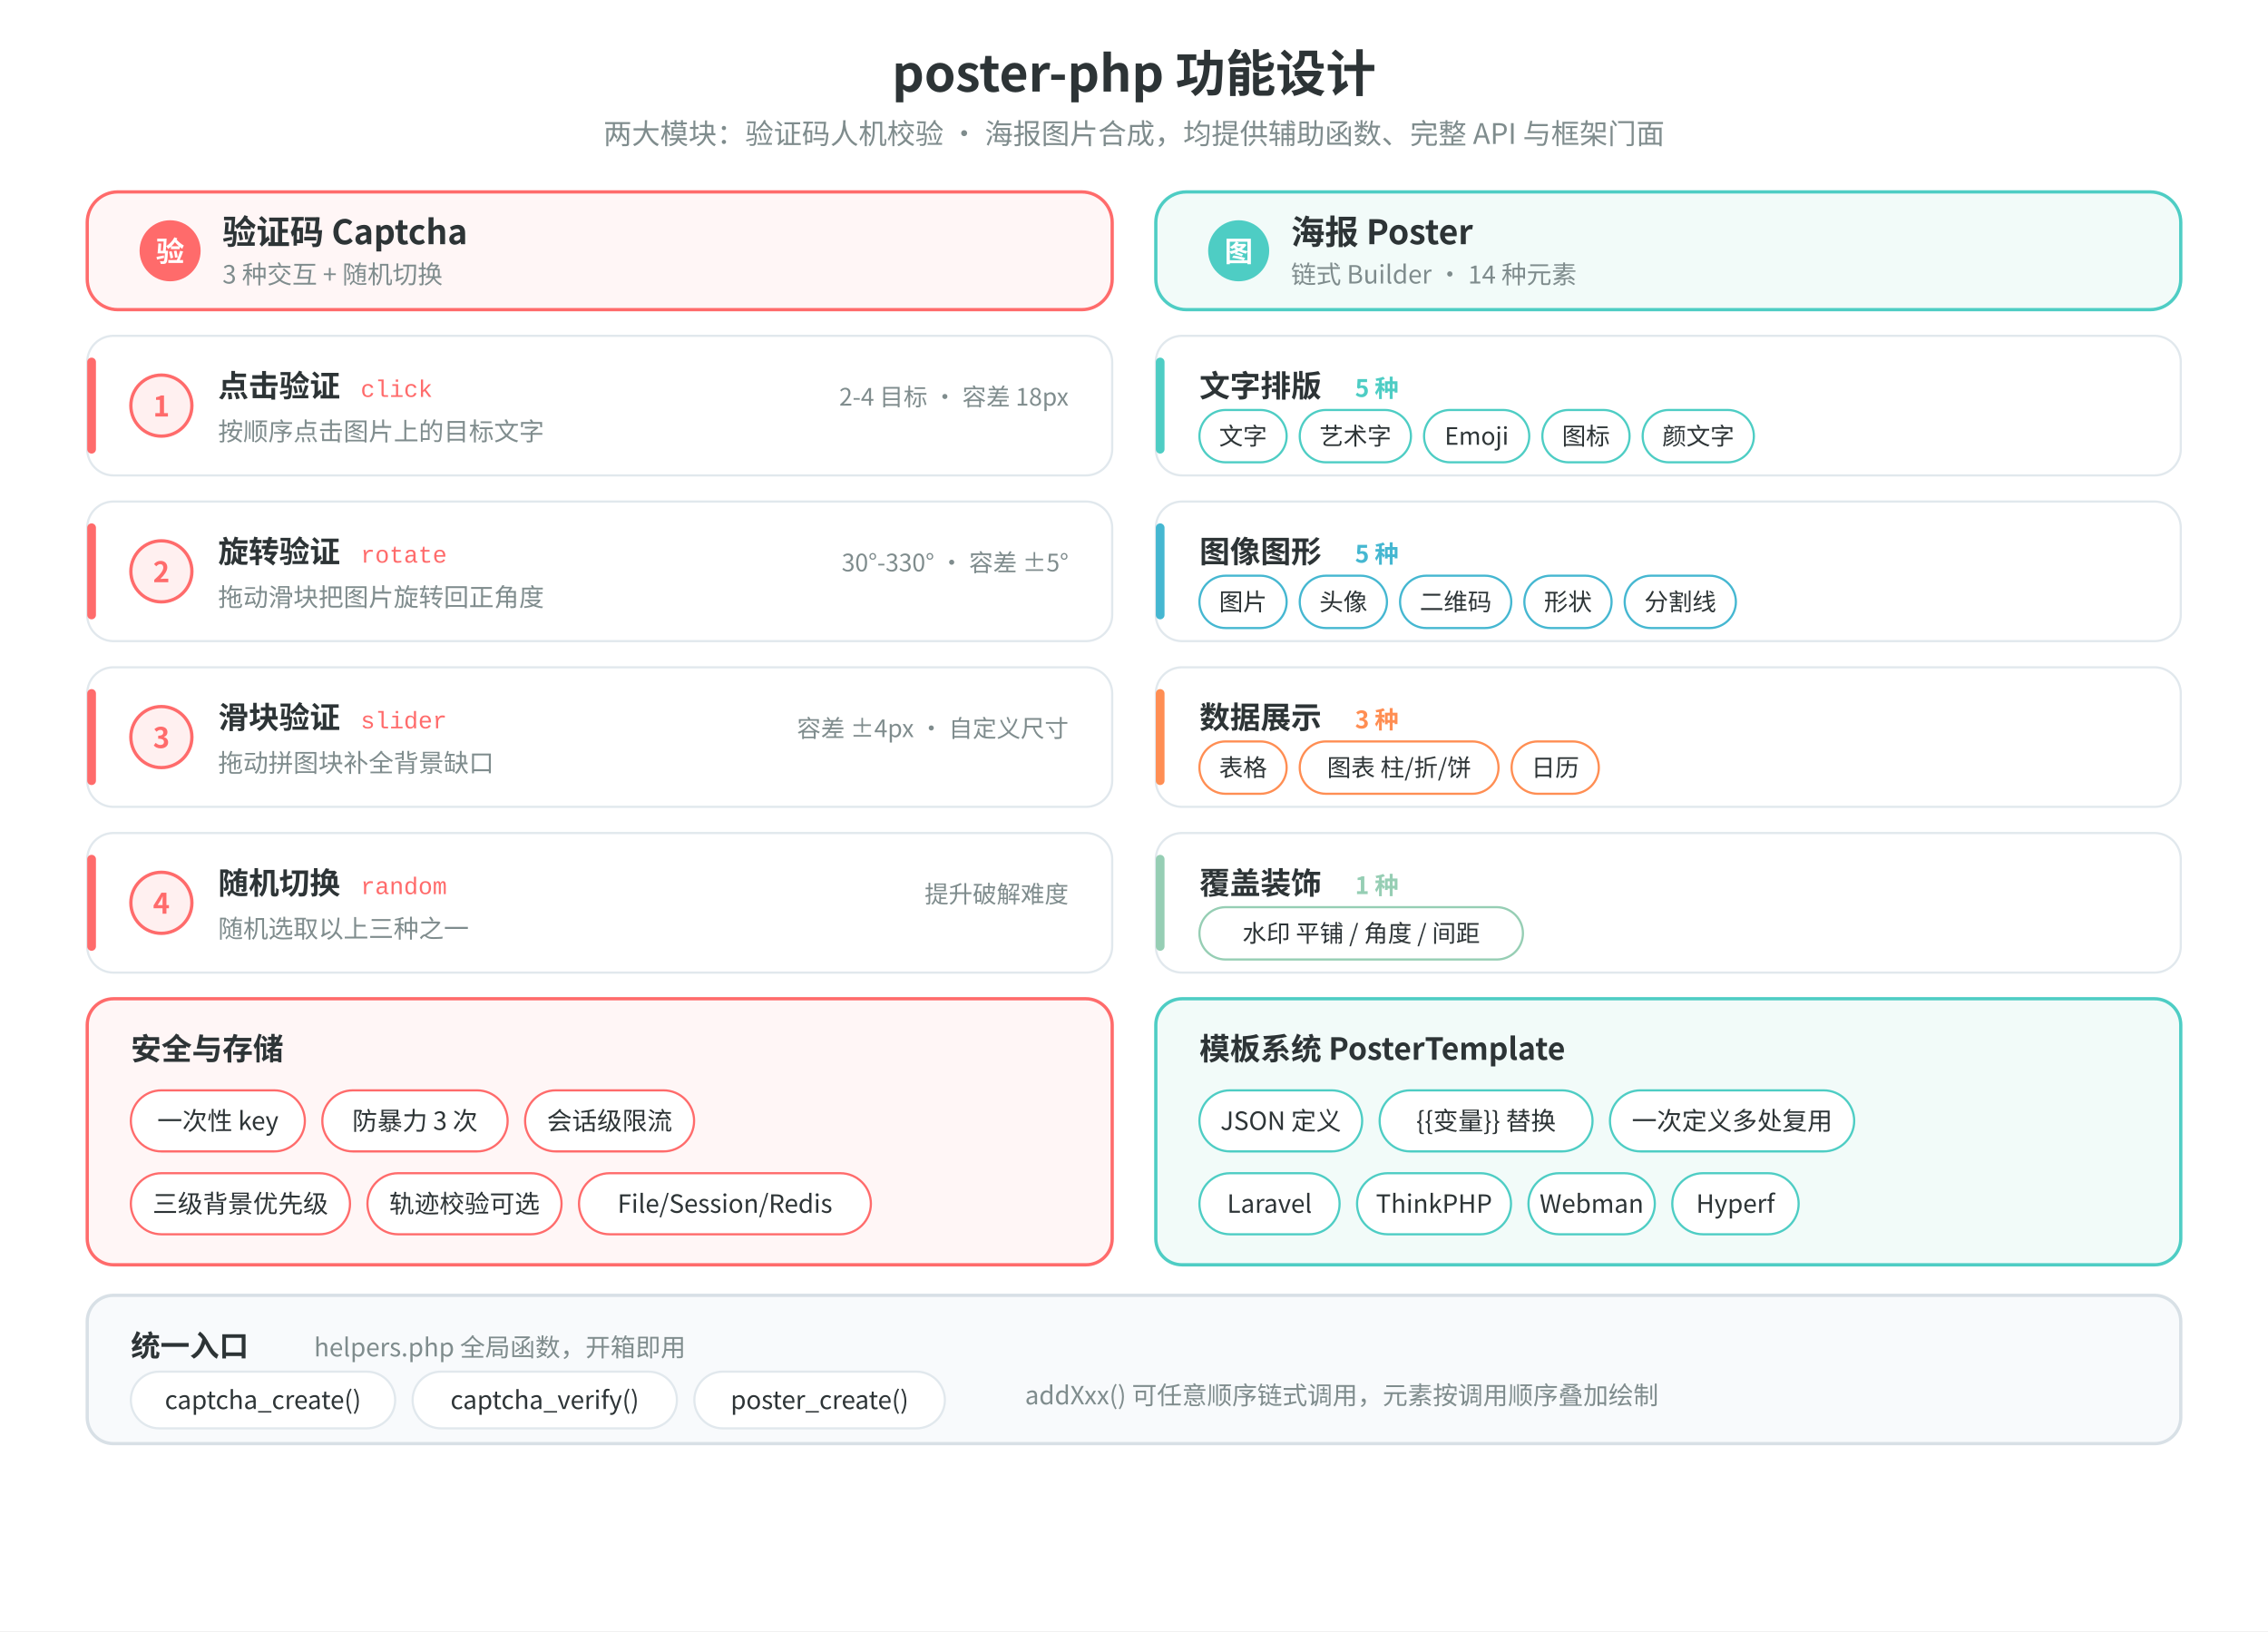
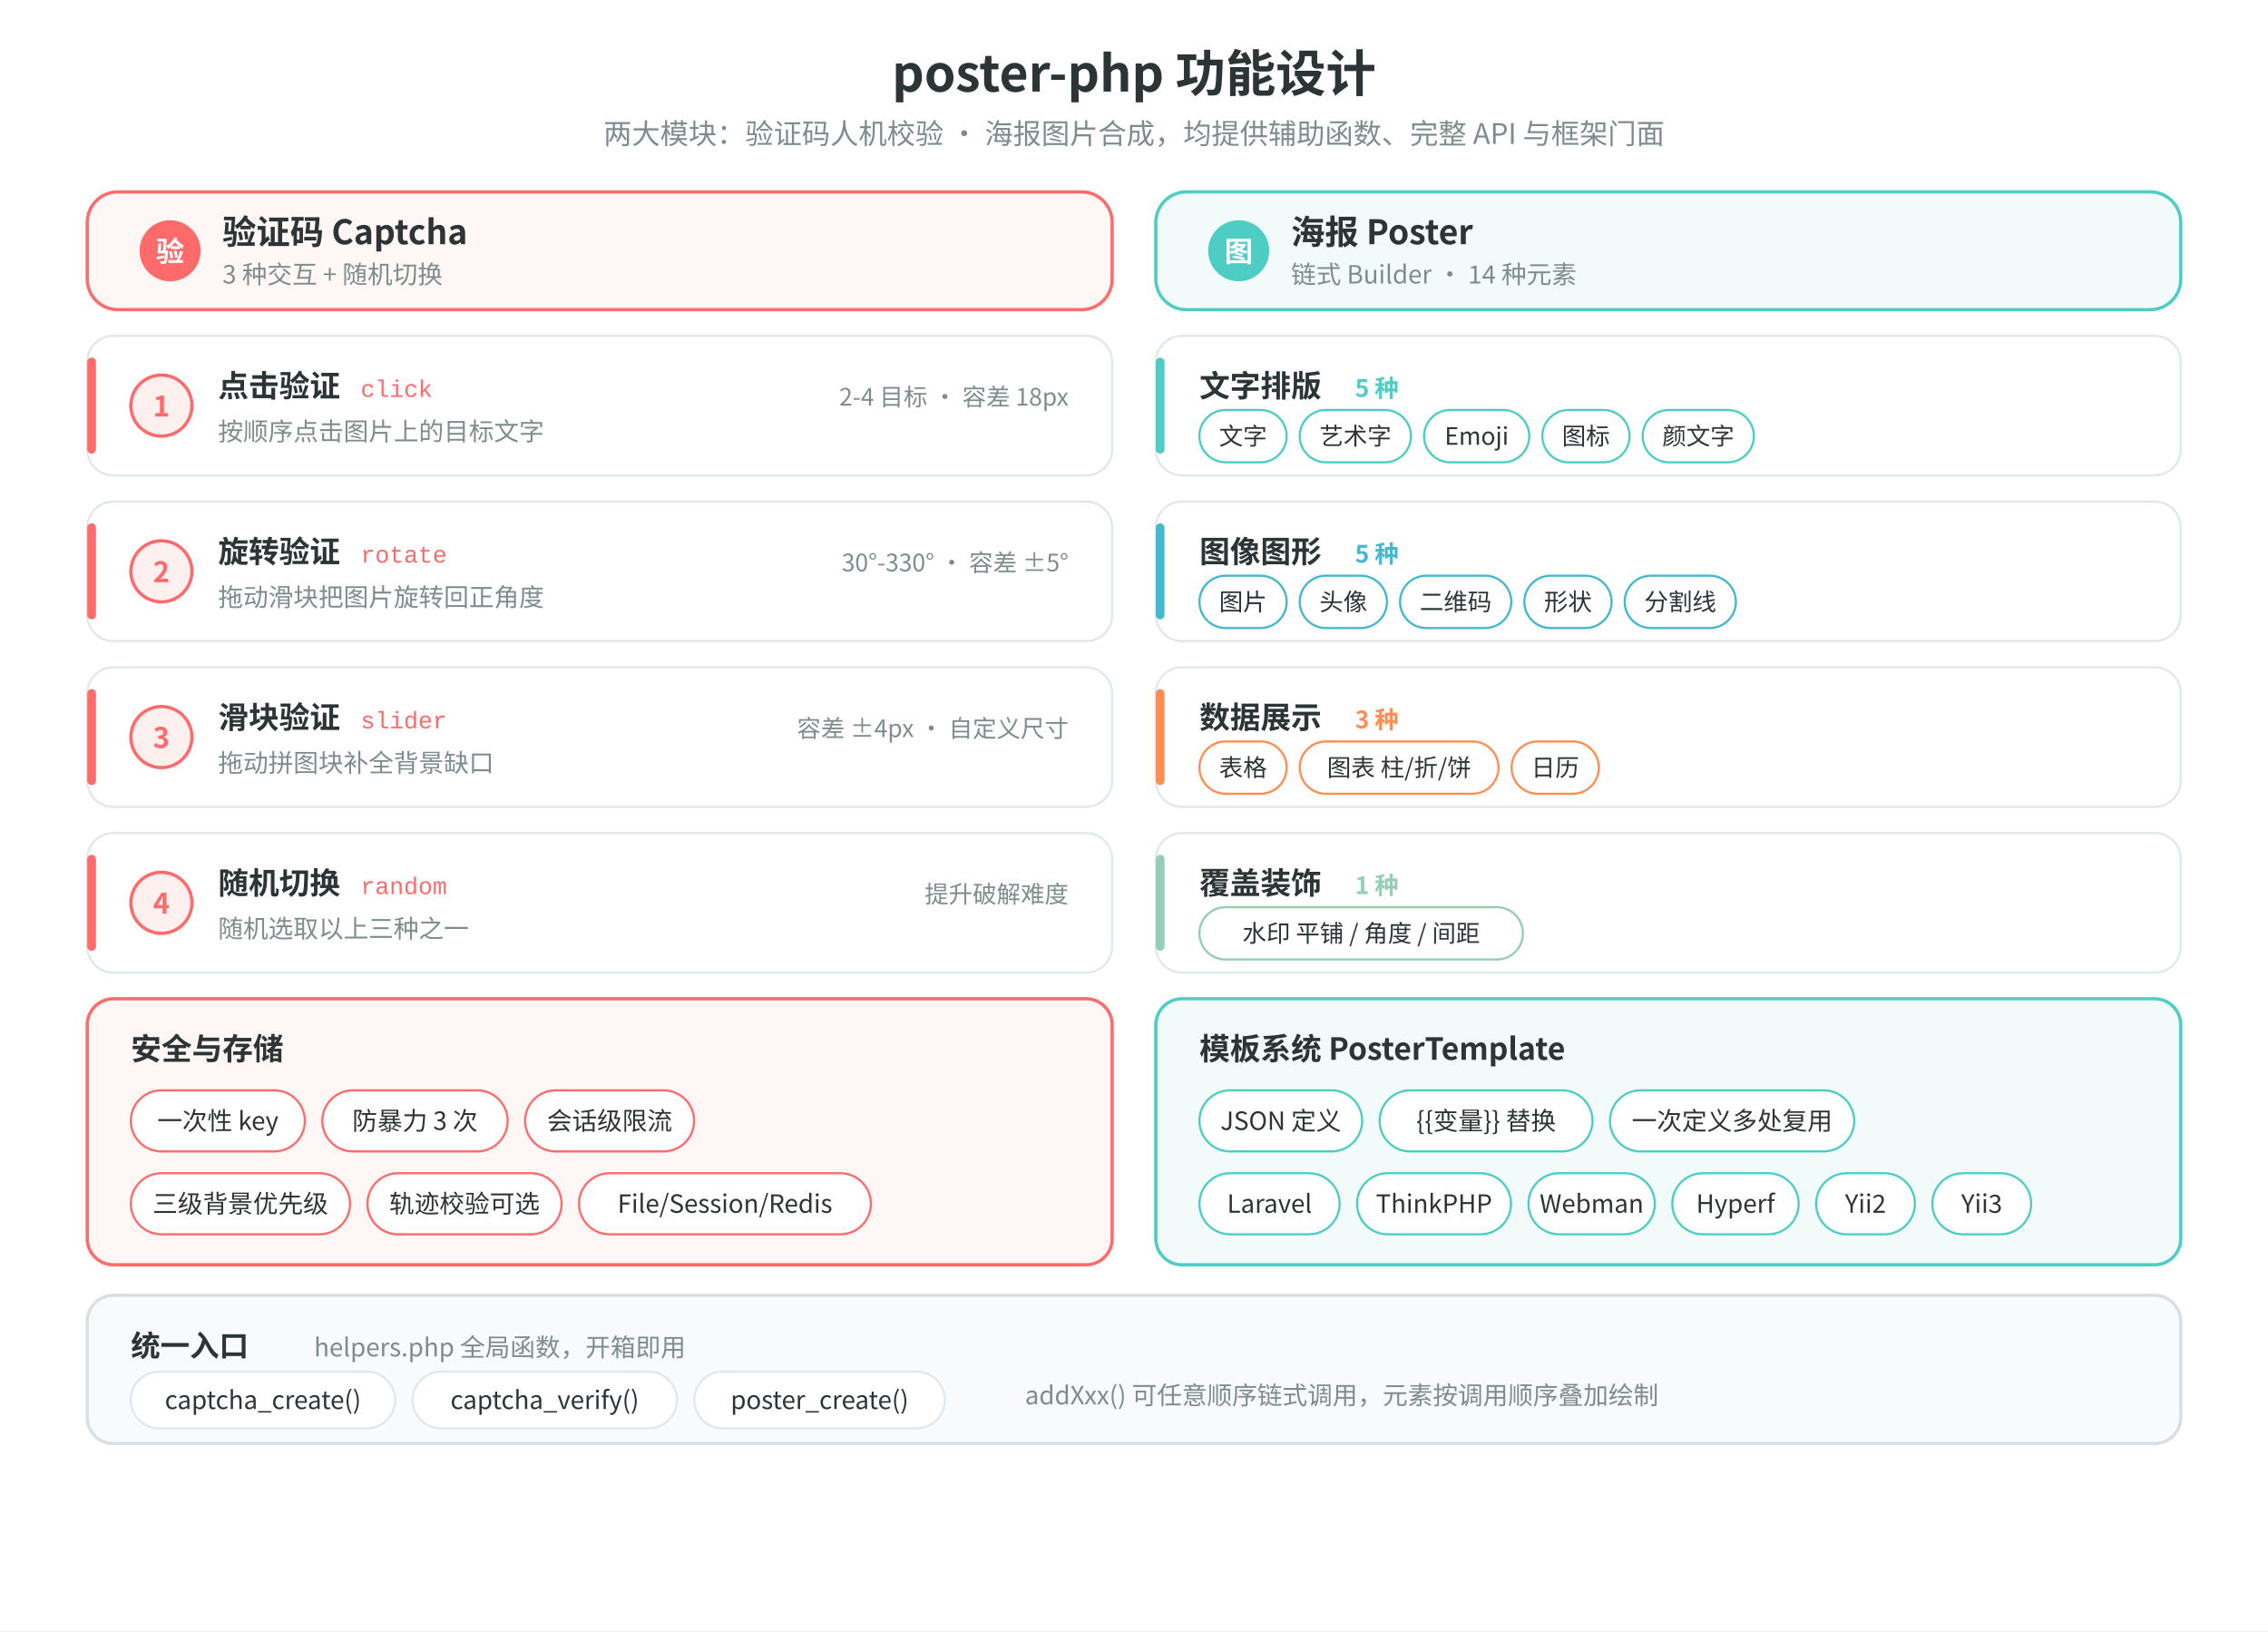
<svg xmlns="http://www.w3.org/2000/svg" viewBox="0 0 1040 748" width="1040" height="748" font-family="-apple-system,BlinkMacSystemFont,'Segoe UI','PingFang SC','Hiragino Sans GB','Microsoft YaHei','Noto Sans CJK SC',sans-serif" role="img" aria-label="poster-php 功能设计">
  <defs>
    <marker id="arrow" viewBox="0 0 10 10" refX="9" refY="5" markerWidth="6" markerHeight="6" orient="auto">
      <path d="M0 0L10 5L0 10Z" fill="#B2BEC3" />
    </marker>
  </defs>
  <rect width="1040" height="748" fill="#FFFFFF" />
  <text x="520" y="42" font-size="23" fill="#2D3436" font-weight="700" text-anchor="middle">poster-php 功能设计</text>
  <text x="520" y="66" font-size="13" fill="#7F8C8D" text-anchor="middle">两大模块：验证码人机校验 · 海报图片合成，均提供辅助函数、完整 API 与框架门面</text>
  <rect x="40" y="88" width="470" height="54" rx="14" fill="#FFF6F6" stroke="#FF6B6B" stroke-width="1.5" />
  <circle cx="78" cy="115" r="14" fill="#FF6B6B" />
  <text x="78" y="120" font-size="13" fill="#FFFFFF" font-weight="700" text-anchor="middle">验</text>
  <text x="102" y="112" font-size="15.5" fill="#2D3436" font-weight="700">验证码 Captcha</text>
  <text x="102" y="130" font-size="11.5" fill="#7F8C8D">3 种交互 + 随机切换</text>
  <rect x="530" y="88" width="470" height="54" rx="14" fill="#F2FBF9" stroke="#4ECDC4" stroke-width="1.5" />
  <circle cx="568" cy="115" r="14" fill="#4ECDC4" />
  <text x="568" y="120" font-size="13" fill="#FFFFFF" font-weight="700" text-anchor="middle">图</text>
  <text x="592" y="112" font-size="15.5" fill="#2D3436" font-weight="700">海报 Poster</text>
  <text x="592" y="130" font-size="11.5" fill="#7F8C8D">链式 Builder · 14 种元素</text>
  <rect x="40" y="154" width="470" height="64" rx="12" fill="#FFFFFF" stroke="#E1E8ED" stroke-width="1" />
  <rect x="40" y="164" width="4" height="44" rx="2" fill="#FF6B6B" />
  <circle cx="74" cy="186" r="14" fill="#FFF0F0" stroke="#FF6B6B" stroke-width="1.5" />
  <text x="74" y="191" font-size="13" fill="#FF6B6B" font-weight="700" text-anchor="middle">1</text>
  <text x="100" y="182" font-size="14" fill="#2D3436" font-weight="600">点击验证</text>
  <text x="165.36" y="182" font-size="11" fill="#FF6B6B" font-family="'SFMono-Regular',Consolas,'Liberation Mono',Menlo,monospace">click</text>
  <text x="100" y="202" font-size="11.5" fill="#7F8C8D">按顺序点击图片上的目标文字</text>
  <text x="490" y="186" font-size="11" fill="#7F8C8D" text-anchor="end">2-4 目标 · 容差 18px</text>
  <rect x="40" y="230" width="470" height="64" rx="12" fill="#FFFFFF" stroke="#E1E8ED" stroke-width="1" />
  <rect x="40" y="240" width="4" height="44" rx="2" fill="#FF6B6B" />
  <circle cx="74" cy="262" r="14" fill="#FFF0F0" stroke="#FF6B6B" stroke-width="1.5" />
  <text x="74" y="267" font-size="13" fill="#FF6B6B" font-weight="700" text-anchor="middle">2</text>
  <text x="100" y="258" font-size="14" fill="#2D3436" font-weight="600">旋转验证</text>
  <text x="165.36" y="258" font-size="11" fill="#FF6B6B" font-family="'SFMono-Regular',Consolas,'Liberation Mono',Menlo,monospace">rotate</text>
  <text x="100" y="278" font-size="11.5" fill="#7F8C8D">拖动滑块把图片旋转回正角度</text>
  <text x="490" y="262" font-size="11" fill="#7F8C8D" text-anchor="end">30°-330° · 容差 ±5°</text>
  <rect x="40" y="306" width="470" height="64" rx="12" fill="#FFFFFF" stroke="#E1E8ED" stroke-width="1" />
  <rect x="40" y="316" width="4" height="44" rx="2" fill="#FF6B6B" />
  <circle cx="74" cy="338" r="14" fill="#FFF0F0" stroke="#FF6B6B" stroke-width="1.5" />
  <text x="74" y="343" font-size="13" fill="#FF6B6B" font-weight="700" text-anchor="middle">3</text>
  <text x="100" y="334" font-size="14" fill="#2D3436" font-weight="600">滑块验证</text>
  <text x="165.36" y="334" font-size="11" fill="#FF6B6B" font-family="'SFMono-Regular',Consolas,'Liberation Mono',Menlo,monospace">slider</text>
  <text x="100" y="354" font-size="11.5" fill="#7F8C8D">拖动拼图块补全背景缺口</text>
  <text x="490" y="338" font-size="11" fill="#7F8C8D" text-anchor="end">容差 ±4px · 自定义尺寸</text>
  <rect x="40" y="382" width="470" height="64" rx="12" fill="#FFFFFF" stroke="#E1E8ED" stroke-width="1" />
  <rect x="40" y="392" width="4" height="44" rx="2" fill="#FF6B6B" />
  <circle cx="74" cy="414" r="14" fill="#FFF0F0" stroke="#FF6B6B" stroke-width="1.5" />
  <text x="74" y="419" font-size="13" fill="#FF6B6B" font-weight="700" text-anchor="middle">4</text>
  <text x="100" y="410" font-size="14" fill="#2D3436" font-weight="600">随机切换</text>
  <text x="165.36" y="410" font-size="11" fill="#FF6B6B" font-family="'SFMono-Regular',Consolas,'Liberation Mono',Menlo,monospace">random</text>
  <text x="100" y="430" font-size="11.5" fill="#7F8C8D">随机选取以上三种之一</text>
  <text x="490" y="414" font-size="11" fill="#7F8C8D" text-anchor="end">提升破解难度</text>
  <rect x="40" y="458" width="470" height="122" rx="12" fill="#FFF6F6" stroke="#FF6B6B" stroke-width="1.5" />
  <text x="60" y="486" font-size="14" fill="#2D3436" font-weight="700">安全与存储</text>
  <rect x="60" y="500" width="79.8" height="28" rx="14" fill="#FFFFFF" stroke="#FF6B6B" stroke-width="1" />
  <text x="99.9" y="518.14" font-size="11.5" fill="#2D3436" text-anchor="middle">一次性 key</text>
  <rect x="147.8" y="500" width="84.98" height="28" rx="14" fill="#FFFFFF" stroke="#FF6B6B" stroke-width="1" />
  <text x="190.29" y="518.14" font-size="11.5" fill="#2D3436" text-anchor="middle">防暴力 3 次</text>
  <rect x="240.78" y="500" width="77.5" height="28" rx="14" fill="#FFFFFF" stroke="#FF6B6B" stroke-width="1" />
  <text x="279.53" y="518.14" font-size="11.5" fill="#2D3436" text-anchor="middle">会话级限流</text>
  <rect x="60" y="538" width="100.5" height="28" rx="14" fill="#FFFFFF" stroke="#FF6B6B" stroke-width="1" />
  <text x="110.25" y="556.14" font-size="11.5" fill="#2D3436" text-anchor="middle">三级背景优先级</text>
  <rect x="168.5" y="538" width="89" height="28" rx="14" fill="#FFFFFF" stroke="#FF6B6B" stroke-width="1" />
  <text x="213" y="556.14" font-size="11.5" fill="#2D3436" text-anchor="middle">轨迹校验可选</text>
  <rect x="265.5" y="538" width="133.85" height="28" rx="14" fill="#FFFFFF" stroke="#FF6B6B" stroke-width="1" />
  <text x="332.43" y="556.14" font-size="11.5" fill="#2D3436" text-anchor="middle">File/Session/Redis</text>
  <rect x="530" y="154" width="470" height="64" rx="12" fill="#FFFFFF" stroke="#E1E8ED" stroke-width="1" />
  <rect x="530" y="164" width="4" height="44" rx="2" fill="#4ECDC4" />
  <text x="550" y="182" font-size="14" fill="#2D3436" font-weight="600">文字排版</text>
  <text x="621.36" y="182" font-size="11" fill="#4ECDC4" font-weight="700">5 种</text>
  <rect x="550" y="188" width="40" height="24" rx="12" fill="#FFFFFF" stroke="#4ECDC4" stroke-width="1" />
  <text x="570" y="203.96" font-size="11" fill="#2D3436" text-anchor="middle">文字</text>
  <rect x="596" y="188" width="51" height="24" rx="12" fill="#FFFFFF" stroke="#4ECDC4" stroke-width="1" />
  <text x="621.5" y="203.96" font-size="11" fill="#2D3436" text-anchor="middle">艺术字</text>
  <rect x="653" y="188" width="48.25" height="24" rx="12" fill="#FFFFFF" stroke="#4ECDC4" stroke-width="1" />
  <text x="677.13" y="203.96" font-size="11" fill="#2D3436" text-anchor="middle">Emoji</text>
  <rect x="707.25" y="188" width="40" height="24" rx="12" fill="#FFFFFF" stroke="#4ECDC4" stroke-width="1" />
  <text x="727.25" y="203.96" font-size="11" fill="#2D3436" text-anchor="middle">图标</text>
  <rect x="753.25" y="188" width="51" height="24" rx="12" fill="#FFFFFF" stroke="#4ECDC4" stroke-width="1" />
  <text x="778.75" y="203.96" font-size="11" fill="#2D3436" text-anchor="middle">颜文字</text>
  <rect x="530" y="230" width="470" height="64" rx="12" fill="#FFFFFF" stroke="#E1E8ED" stroke-width="1" />
  <rect x="530" y="240" width="4" height="44" rx="2" fill="#45B7D1" />
  <text x="550" y="258" font-size="14" fill="#2D3436" font-weight="600">图像图形</text>
  <text x="621.36" y="258" font-size="11" fill="#45B7D1" font-weight="700">5 种</text>
  <rect x="550" y="264" width="40" height="24" rx="12" fill="#FFFFFF" stroke="#45B7D1" stroke-width="1" />
  <text x="570" y="279.96" font-size="11" fill="#2D3436" text-anchor="middle">图片</text>
  <rect x="596" y="264" width="40" height="24" rx="12" fill="#FFFFFF" stroke="#45B7D1" stroke-width="1" />
  <text x="616" y="279.96" font-size="11" fill="#2D3436" text-anchor="middle">头像</text>
  <rect x="642" y="264" width="51" height="24" rx="12" fill="#FFFFFF" stroke="#45B7D1" stroke-width="1" />
  <text x="667.5" y="279.96" font-size="11" fill="#2D3436" text-anchor="middle">二维码</text>
  <rect x="699" y="264" width="40" height="24" rx="12" fill="#FFFFFF" stroke="#45B7D1" stroke-width="1" />
  <text x="719" y="279.96" font-size="11" fill="#2D3436" text-anchor="middle">形状</text>
  <rect x="745" y="264" width="51" height="24" rx="12" fill="#FFFFFF" stroke="#45B7D1" stroke-width="1" />
  <text x="770.5" y="279.96" font-size="11" fill="#2D3436" text-anchor="middle">分割线</text>
  <rect x="530" y="306" width="470" height="64" rx="12" fill="#FFFFFF" stroke="#E1E8ED" stroke-width="1" />
  <rect x="530" y="316" width="4" height="44" rx="2" fill="#FF8E53" />
  <text x="550" y="334" font-size="14" fill="#2D3436" font-weight="600">数据展示</text>
  <text x="621.36" y="334" font-size="11" fill="#FF8E53" font-weight="700">3 种</text>
  <rect x="550" y="340" width="40" height="24" rx="12" fill="#FFFFFF" stroke="#FF8E53" stroke-width="1" />
  <text x="570" y="355.96" font-size="11" fill="#2D3436" text-anchor="middle">表格</text>
  <rect x="596" y="340" width="91.15" height="24" rx="12" fill="#FFFFFF" stroke="#FF8E53" stroke-width="1" />
  <text x="641.58" y="355.96" font-size="11" fill="#2D3436" text-anchor="middle">图表 柱/折/饼</text>
  <rect x="693.15" y="340" width="40" height="24" rx="12" fill="#FFFFFF" stroke="#FF8E53" stroke-width="1" />
  <text x="713.15" y="355.96" font-size="11" fill="#2D3436" text-anchor="middle">日历</text>
  <rect x="530" y="382" width="470" height="64" rx="12" fill="#FFFFFF" stroke="#E1E8ED" stroke-width="1" />
  <rect x="530" y="392" width="4" height="44" rx="2" fill="#96CEB4" />
  <text x="550" y="410" font-size="14" fill="#2D3436" font-weight="600">覆盖装饰</text>
  <text x="621.36" y="410" font-size="11" fill="#96CEB4" font-weight="700">1 种</text>
  <rect x="550" y="416" width="148.35" height="24" rx="12" fill="#FFFFFF" stroke="#96CEB4" stroke-width="1" />
  <text x="624.18" y="431.96" font-size="11" fill="#2D3436" text-anchor="middle">水印 平铺 / 角度 / 间距</text>
  <rect x="530" y="458" width="470" height="122" rx="12" fill="#F2FBF9" stroke="#4ECDC4" stroke-width="1.5" />
  <text x="550" y="486" font-size="14" fill="#2D3436" font-weight="700">模板系统 PosterTemplate</text>
  <rect x="550" y="500" width="74.63" height="28" rx="14" fill="#FFFFFF" stroke="#4ECDC4" stroke-width="1" />
  <text x="587.31" y="518.14" font-size="11.5" fill="#2D3436" text-anchor="middle">JSON 定义</text>
  <rect x="632.63" y="500" width="97.63" height="28" rx="14" fill="#FFFFFF" stroke="#4ECDC4" stroke-width="1" />
  <text x="681.44" y="518.14" font-size="11.5" fill="#2D3436" text-anchor="middle">{{变量}} 替换</text>
  <rect x="738.25" y="500" width="112" height="28" rx="14" fill="#FFFFFF" stroke="#4ECDC4" stroke-width="1" />
  <text x="794.25" y="518.14" font-size="11.5" fill="#2D3436" text-anchor="middle">一次定义多处复用</text>
  <rect x="550" y="538" width="64.28" height="28" rx="14" fill="#FFFFFF" stroke="#4ECDC4" stroke-width="1" />
  <text x="582.14" y="556.14" font-size="11.5" fill="#2D3436" text-anchor="middle">Laravel</text>
  <rect x="622.28" y="538" width="70.6" height="28" rx="14" fill="#FFFFFF" stroke="#4ECDC4" stroke-width="1" />
-   <text x="657.58" y="556.14" font-size="11.5" fill="#2D3436" text-anchor="middle">ThinkPHP</text>
+   <text x="657.57" y="556.14" font-size="11.5" fill="#2D3436" text-anchor="middle">ThinkPHP</text>
  <rect x="700.88" y="538" width="57.95" height="28" rx="14" fill="#FFFFFF" stroke="#4ECDC4" stroke-width="1" />
  <text x="729.85" y="556.14" font-size="11.5" fill="#2D3436" text-anchor="middle">Webman</text>
  <rect x="766.83" y="538" width="57.95" height="28" rx="14" fill="#FFFFFF" stroke="#4ECDC4" stroke-width="1" />
  <text x="795.8" y="556.14" font-size="11.5" fill="#2D3436" text-anchor="middle">Hyperf</text>
+   <rect x="832.78" y="538" width="45.3" height="28" rx="14" fill="#FFFFFF" stroke="#4ECDC4" stroke-width="1" />
+   <text x="855.43" y="556.14" font-size="11.5" fill="#2D3436" text-anchor="middle">Yii2</text>
+   <rect x="886.08" y="538" width="45.3" height="28" rx="14" fill="#FFFFFF" stroke="#4ECDC4" stroke-width="1" />
+   <text x="908.73" y="556.14" font-size="11.5" fill="#2D3436" text-anchor="middle">Yii3</text>
  <rect x="40" y="594" width="960" height="68" rx="12" fill="#F8FAFC" stroke="#D8E0E6" stroke-width="1.5" />
  <text x="60" y="622" font-size="13.5" fill="#2D3436" font-weight="700">统一入口</text>
  <text x="144" y="622" font-size="11.5" fill="#7F8C8D">helpers.php 全局函数，开箱即用</text>
  <rect x="60" y="629" width="121.2" height="26" rx="13" fill="#FFFFFF" stroke="#E1E8ED" stroke-width="1" />
  <text x="120.6" y="646.14" font-size="11.5" fill="#2D3436" text-anchor="middle">captcha_create()</text>
  <rect x="189.2" y="629" width="121.2" height="26" rx="13" fill="#FFFFFF" stroke="#E1E8ED" stroke-width="1" />
  <text x="249.8" y="646.14" font-size="11.5" fill="#2D3436" text-anchor="middle">captcha_verify()</text>
  <rect x="318.4" y="629" width="114.88" height="26" rx="13" fill="#FFFFFF" stroke="#E1E8ED" stroke-width="1" />
  <text x="375.84" y="646.14" font-size="11.5" fill="#2D3436" text-anchor="middle">poster_create()</text>
  <text x="470" y="644" font-size="11.5" fill="#7F8C8D">addXxx() 可任意顺序链式调用，元素按调用顺序叠加绘制</text>
</svg>
